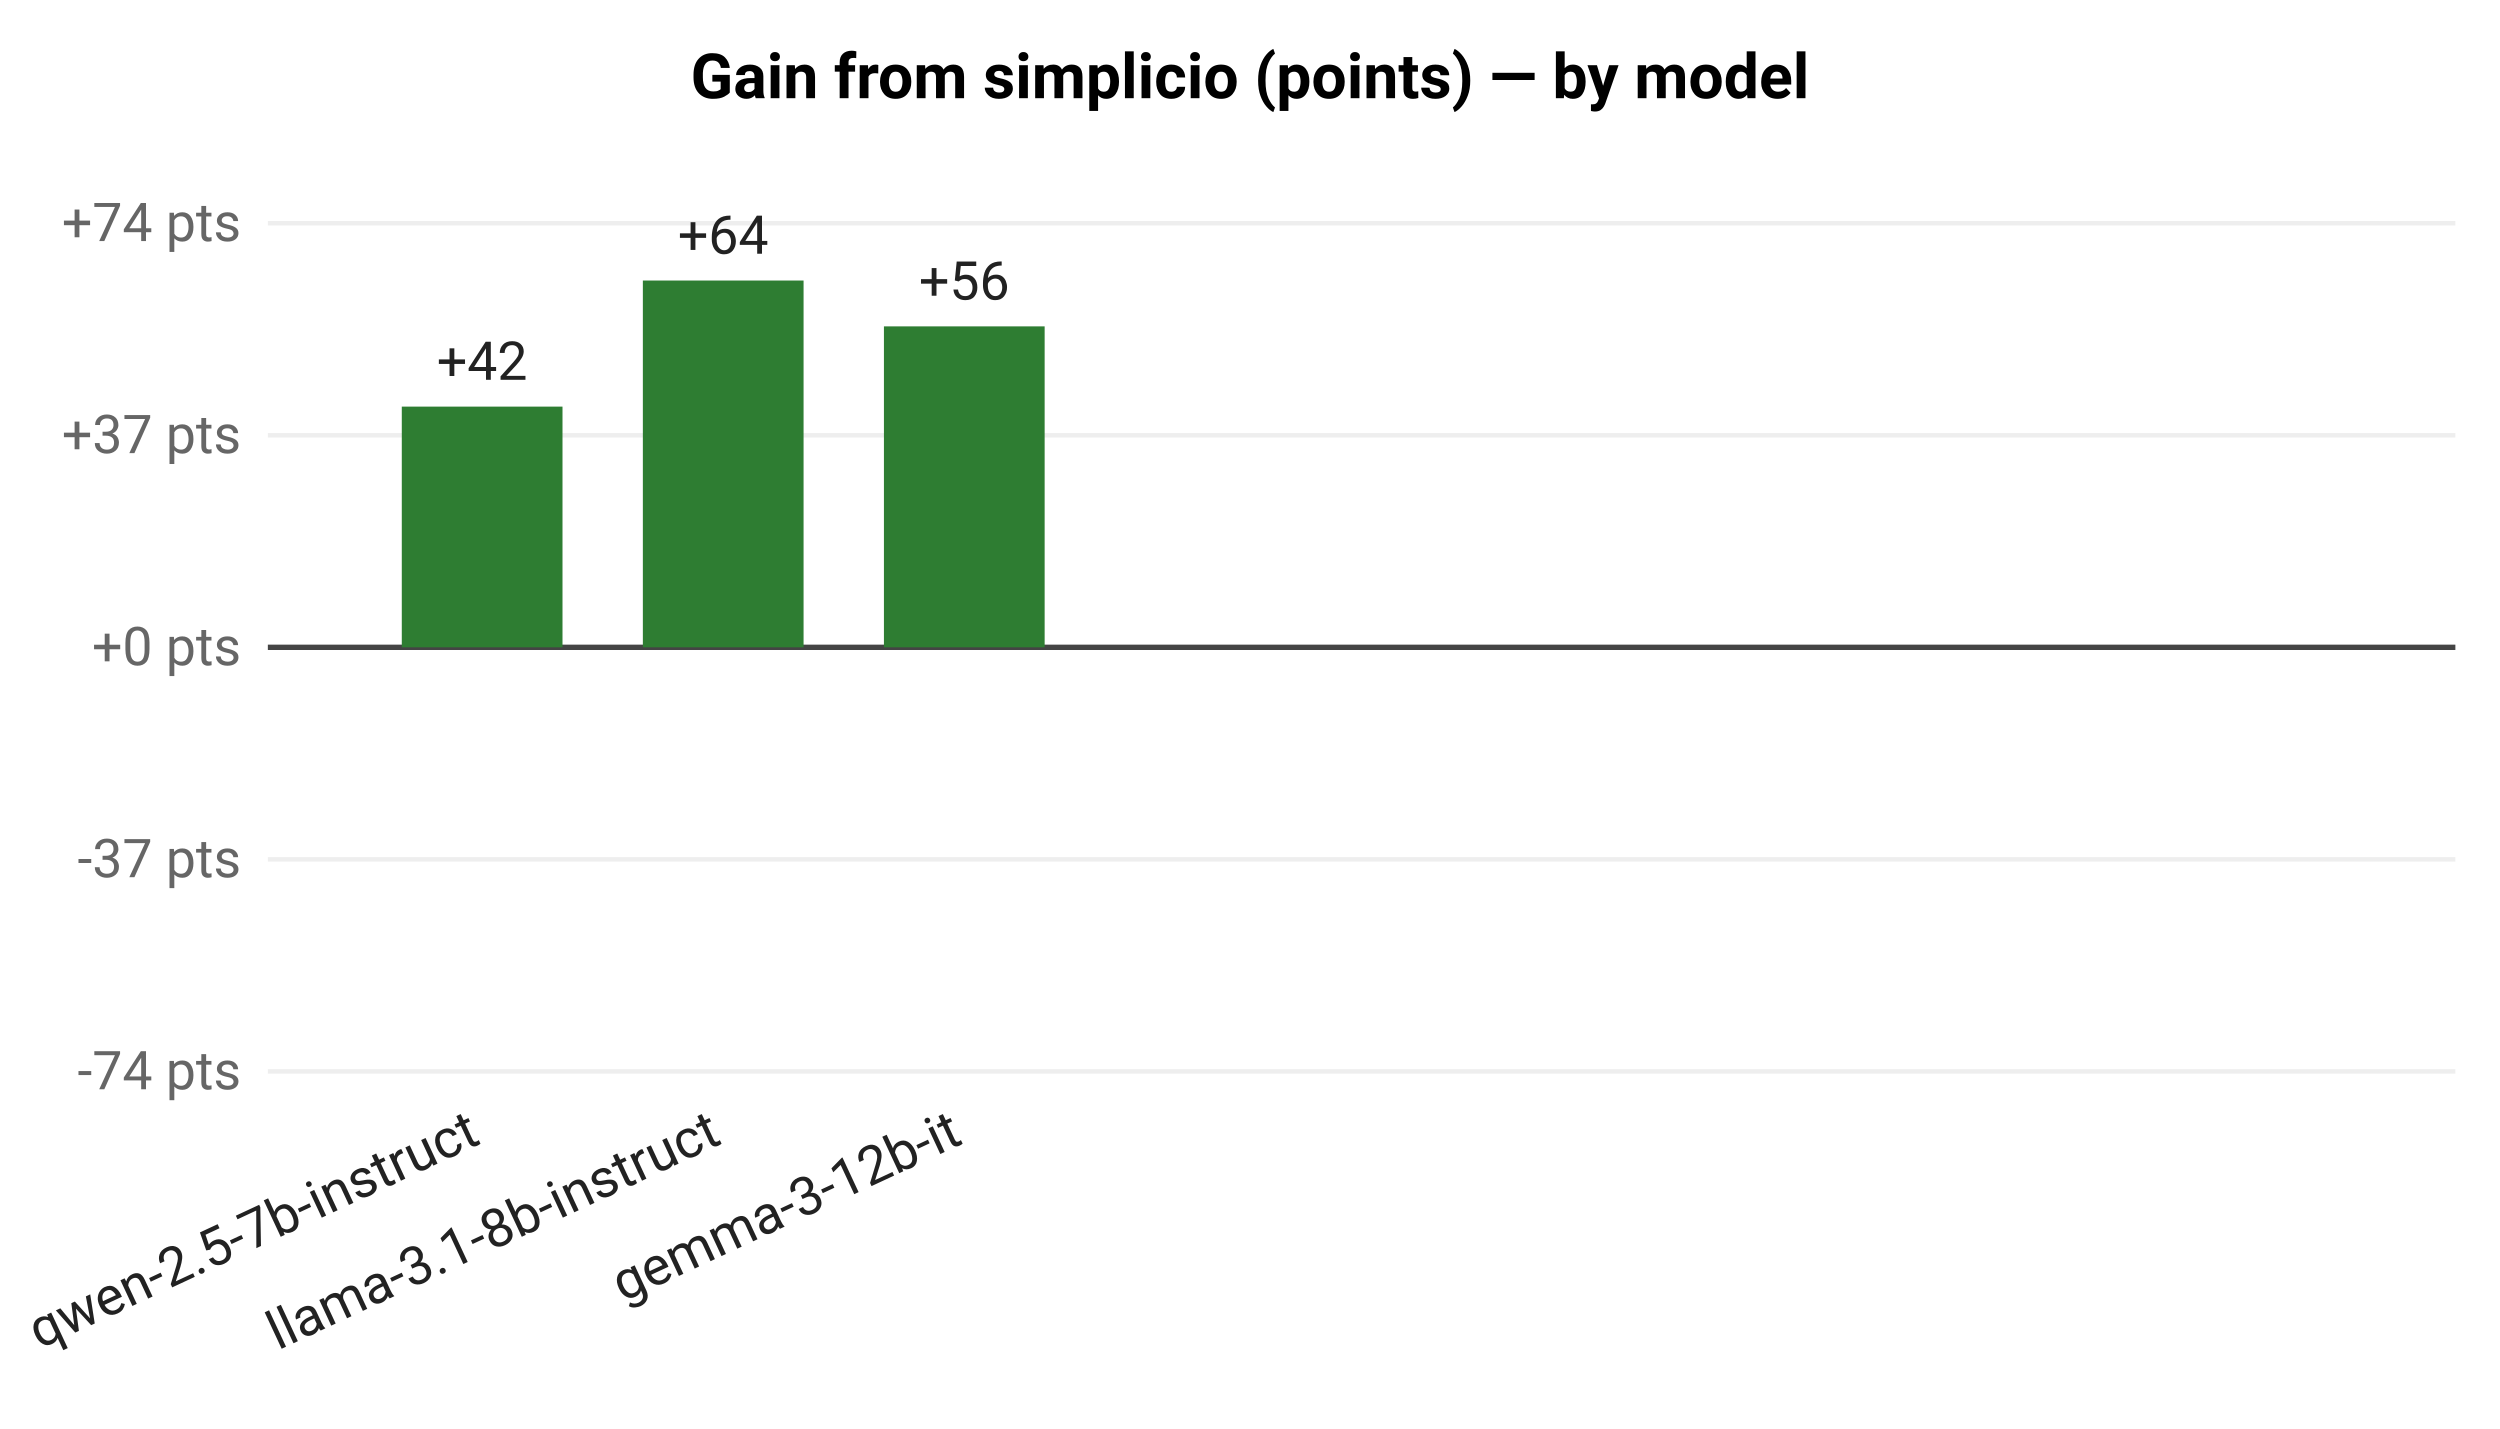
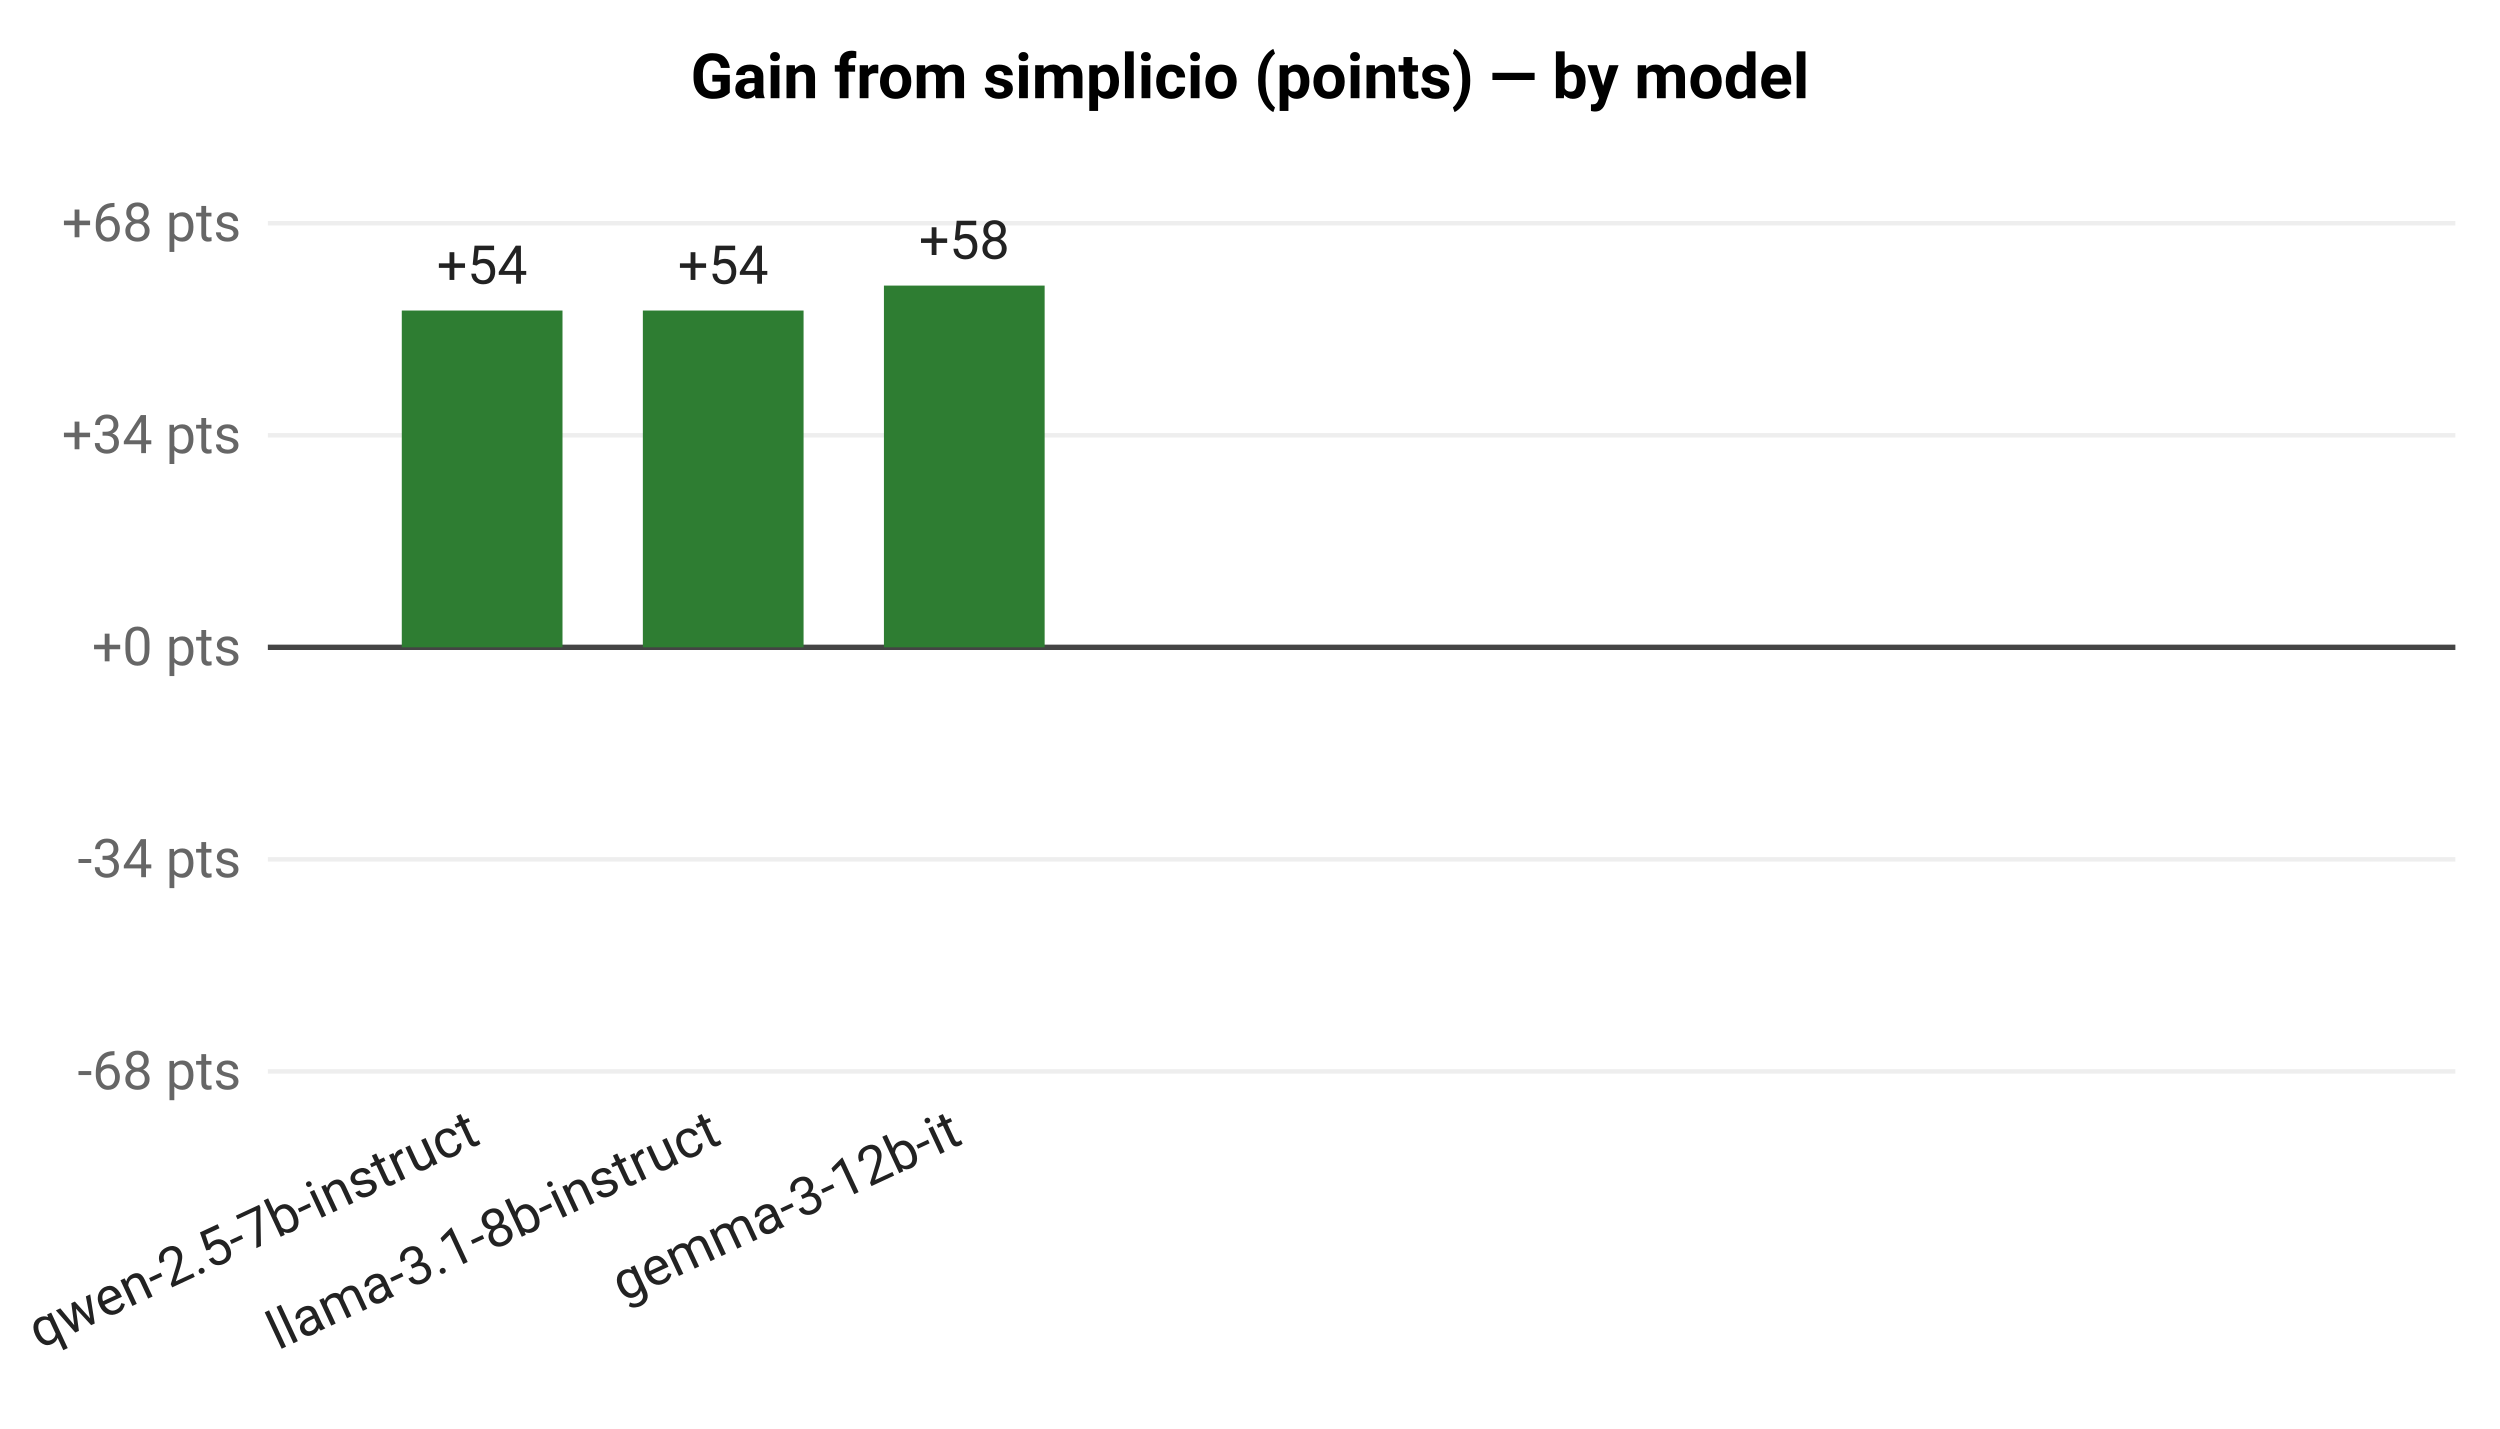
<svg xmlns="http://www.w3.org/2000/svg" viewBox="0 0 560 320" font-family="-apple-system,Segoe UI,Roboto,sans-serif" font-size="12">
  <style>.bar-pos{fill:#2e7d32}.bar-neg{fill:#c62828}.ax{stroke:#444;stroke-width:1.2}.grid{stroke:#eee;stroke-width:1}</style>
  <text x="280.0" y="22" text-anchor="middle" font-weight="600" font-size="14">Gain from simplicio (points) — by model</text>
  <line x1="60" y1="50.0" x2="550" y2="50.0" class="grid" />
-   <text x="54" y="54.0" text-anchor="end" fill="#666">+74 pts</text>
+   <text x="54" y="54.0" text-anchor="end" fill="#666">+68 pts</text>
  <line x1="60" y1="97.5" x2="550" y2="97.5" class="grid" />
-   <text x="54" y="101.5" text-anchor="end" fill="#666">+37 pts</text>
+   <text x="54" y="101.5" text-anchor="end" fill="#666">+34 pts</text>
  <line x1="60" y1="145.0" x2="550" y2="145.0" class="grid" />
  <text x="54" y="149.0" text-anchor="end" fill="#666">+0 pts</text>
  <line x1="60" y1="192.5" x2="550" y2="192.5" class="grid" />
-   <text x="54" y="196.5" text-anchor="end" fill="#666">-37 pts</text>
+   <text x="54" y="196.5" text-anchor="end" fill="#666">-34 pts</text>
  <line x1="60" y1="240.0" x2="550" y2="240.0" class="grid" />
-   <text x="54" y="244.0" text-anchor="end" fill="#666">-74 pts</text>
+   <text x="54" y="244.0" text-anchor="end" fill="#666">-68 pts</text>
  <line x1="60" y1="145.0" x2="550" y2="145.0" class="ax" />
-   <rect x="90" y="91.081" width="36" height="53.919" class="bar-pos" />
-   <text x="108.0" y="85.081" text-anchor="middle" fill="#222">+42</text>
+   <rect x="90" y="69.559" width="36" height="75.441" class="bar-pos" />
+   <text x="108.0" y="63.559" text-anchor="middle" fill="#222">+54</text>
  <text x="108.0" y="256" transform="rotate(-25 108.0 256)" text-anchor="end" fill="#222">qwen-2.5-7b-instruct</text>
-   <rect x="144" y="62.838" width="36" height="82.162" class="bar-pos" />
-   <text x="162.0" y="56.838" text-anchor="middle" fill="#222">+64</text>
+   <rect x="144" y="69.559" width="36" height="75.441" class="bar-pos" />
+   <text x="162.0" y="63.559" text-anchor="middle" fill="#222">+54</text>
  <text x="162.0" y="256" transform="rotate(-25 162.0 256)" text-anchor="end" fill="#222">llama-3.1-8b-instruct</text>
-   <rect x="198" y="73.108" width="36" height="71.892" class="bar-pos" />
-   <text x="216.0" y="67.108" text-anchor="middle" fill="#222">+56</text>
+   <rect x="198" y="63.971" width="36" height="81.029" class="bar-pos" />
+   <text x="216.0" y="57.971" text-anchor="middle" fill="#222">+58</text>
  <text x="216.0" y="256" transform="rotate(-25 216.0 256)" text-anchor="end" fill="#222">gemma-3-12b-it</text>
</svg>
